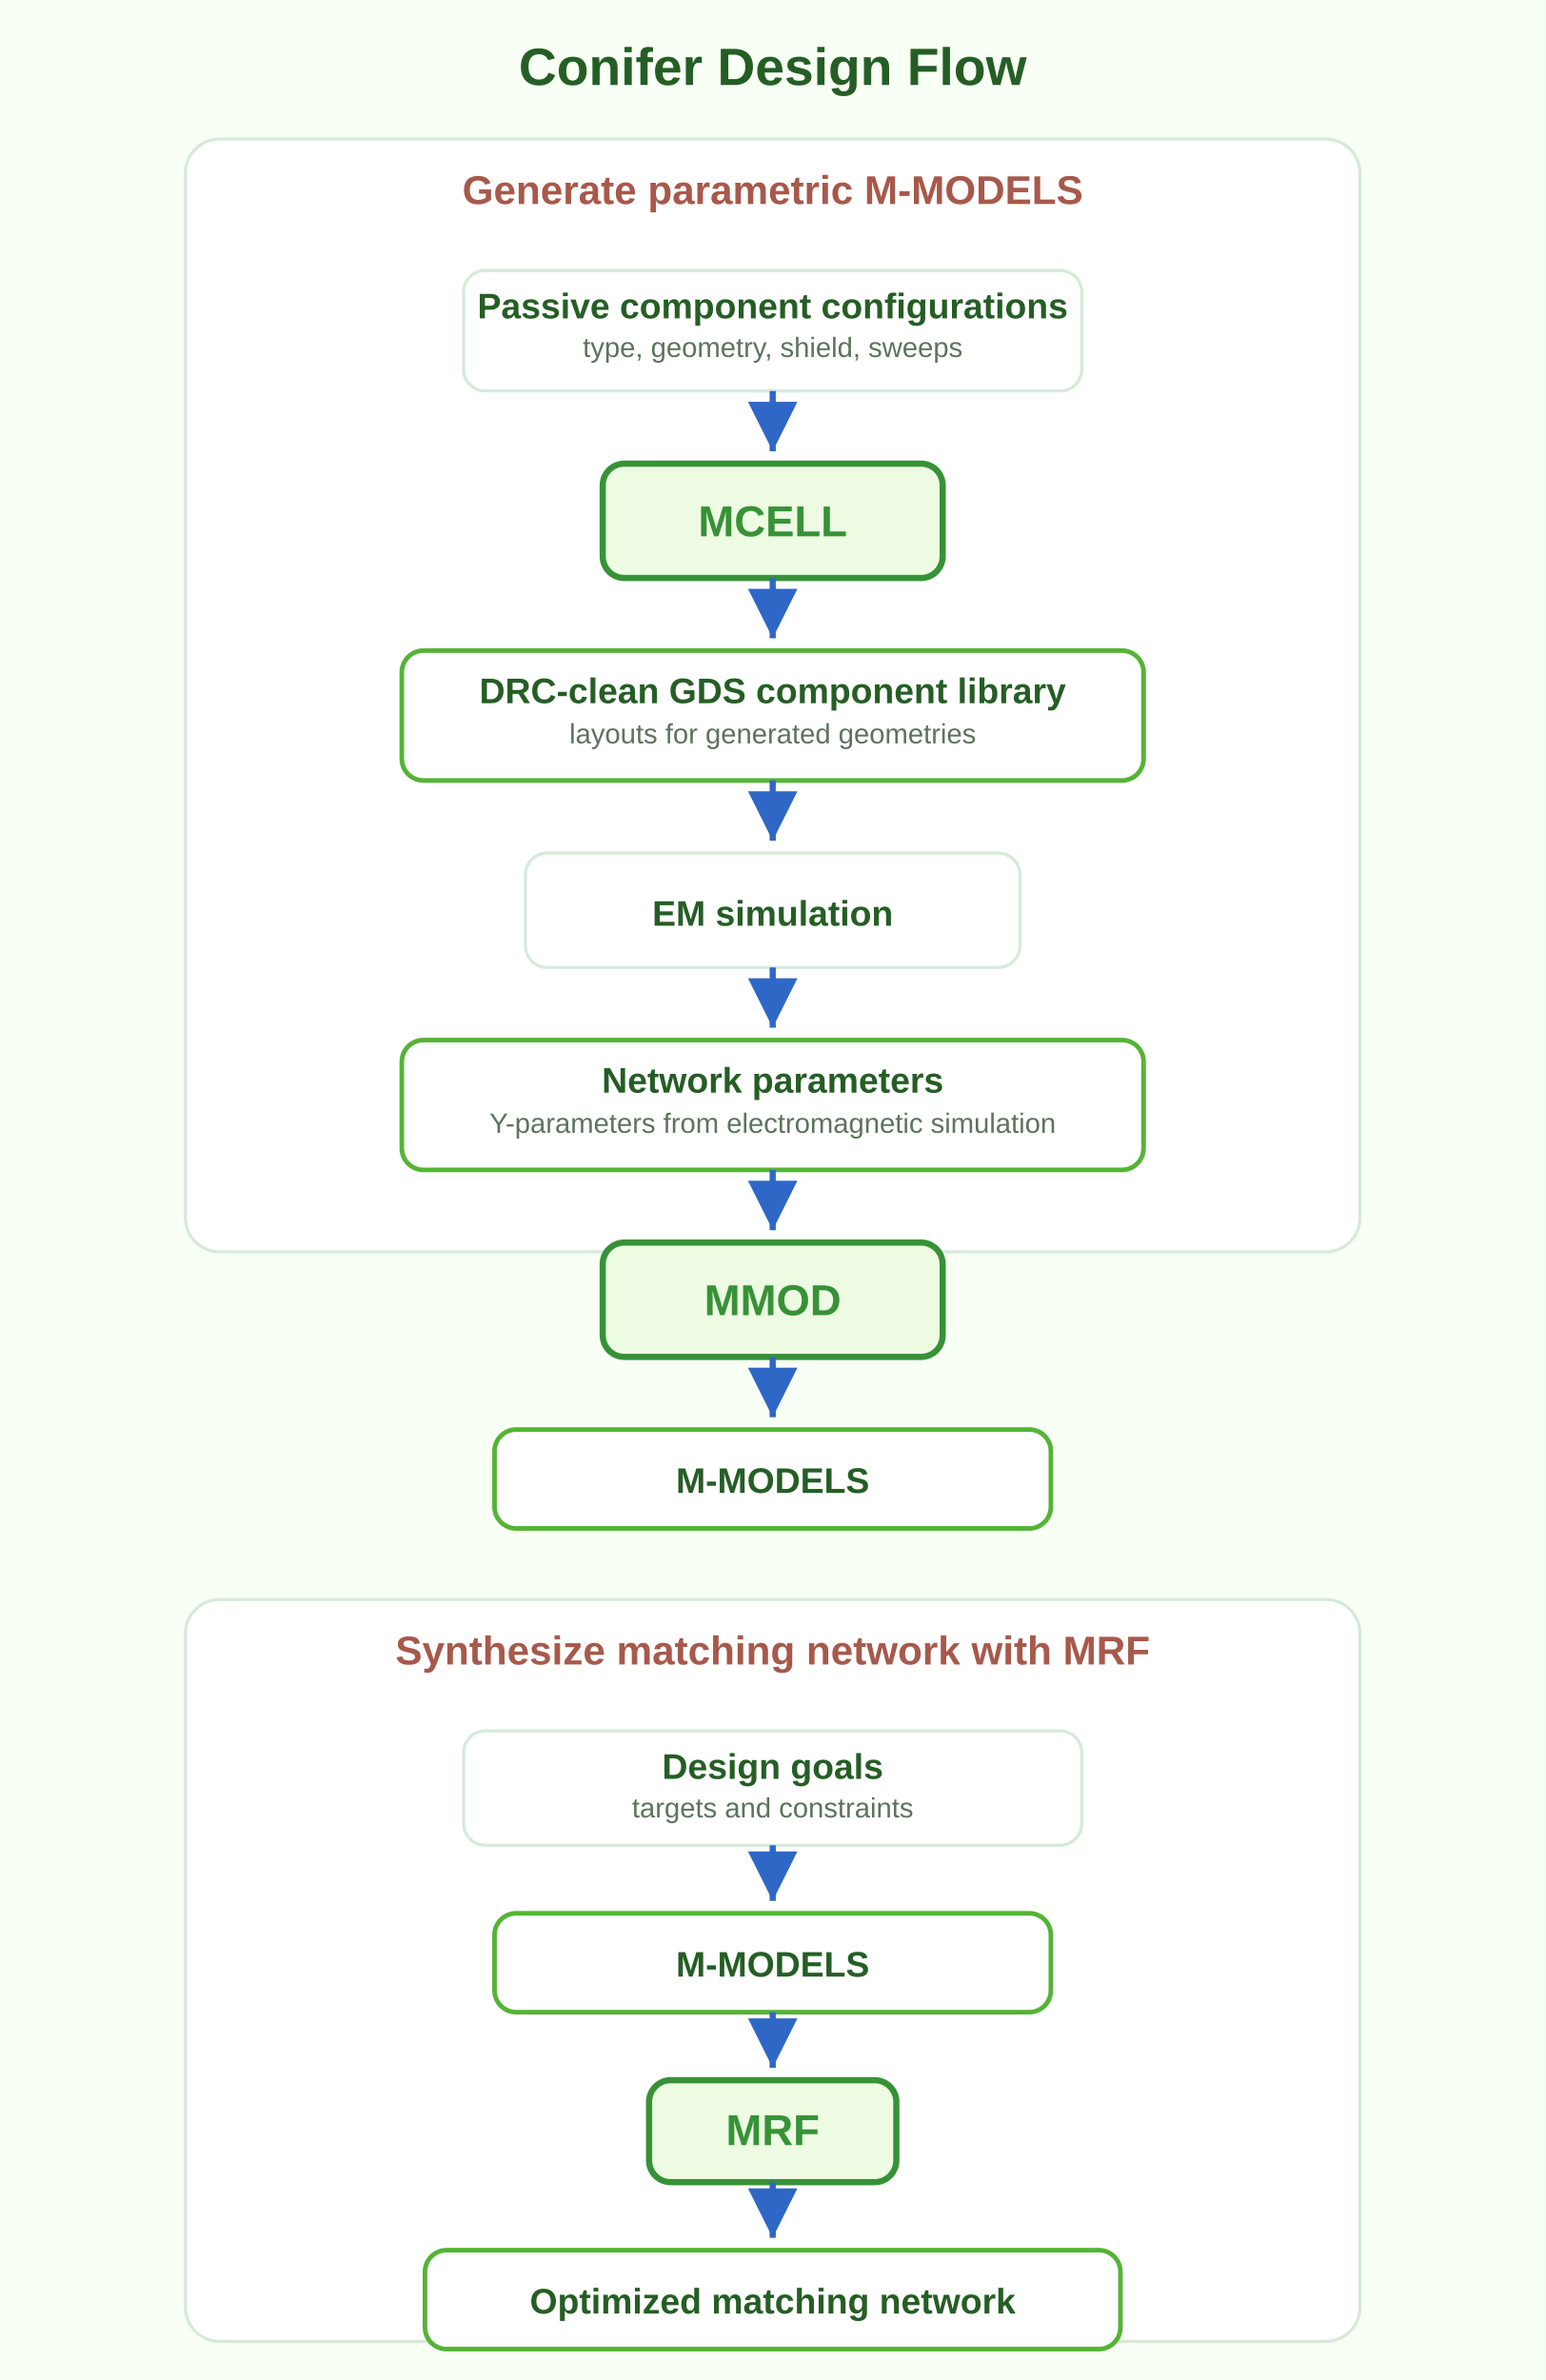
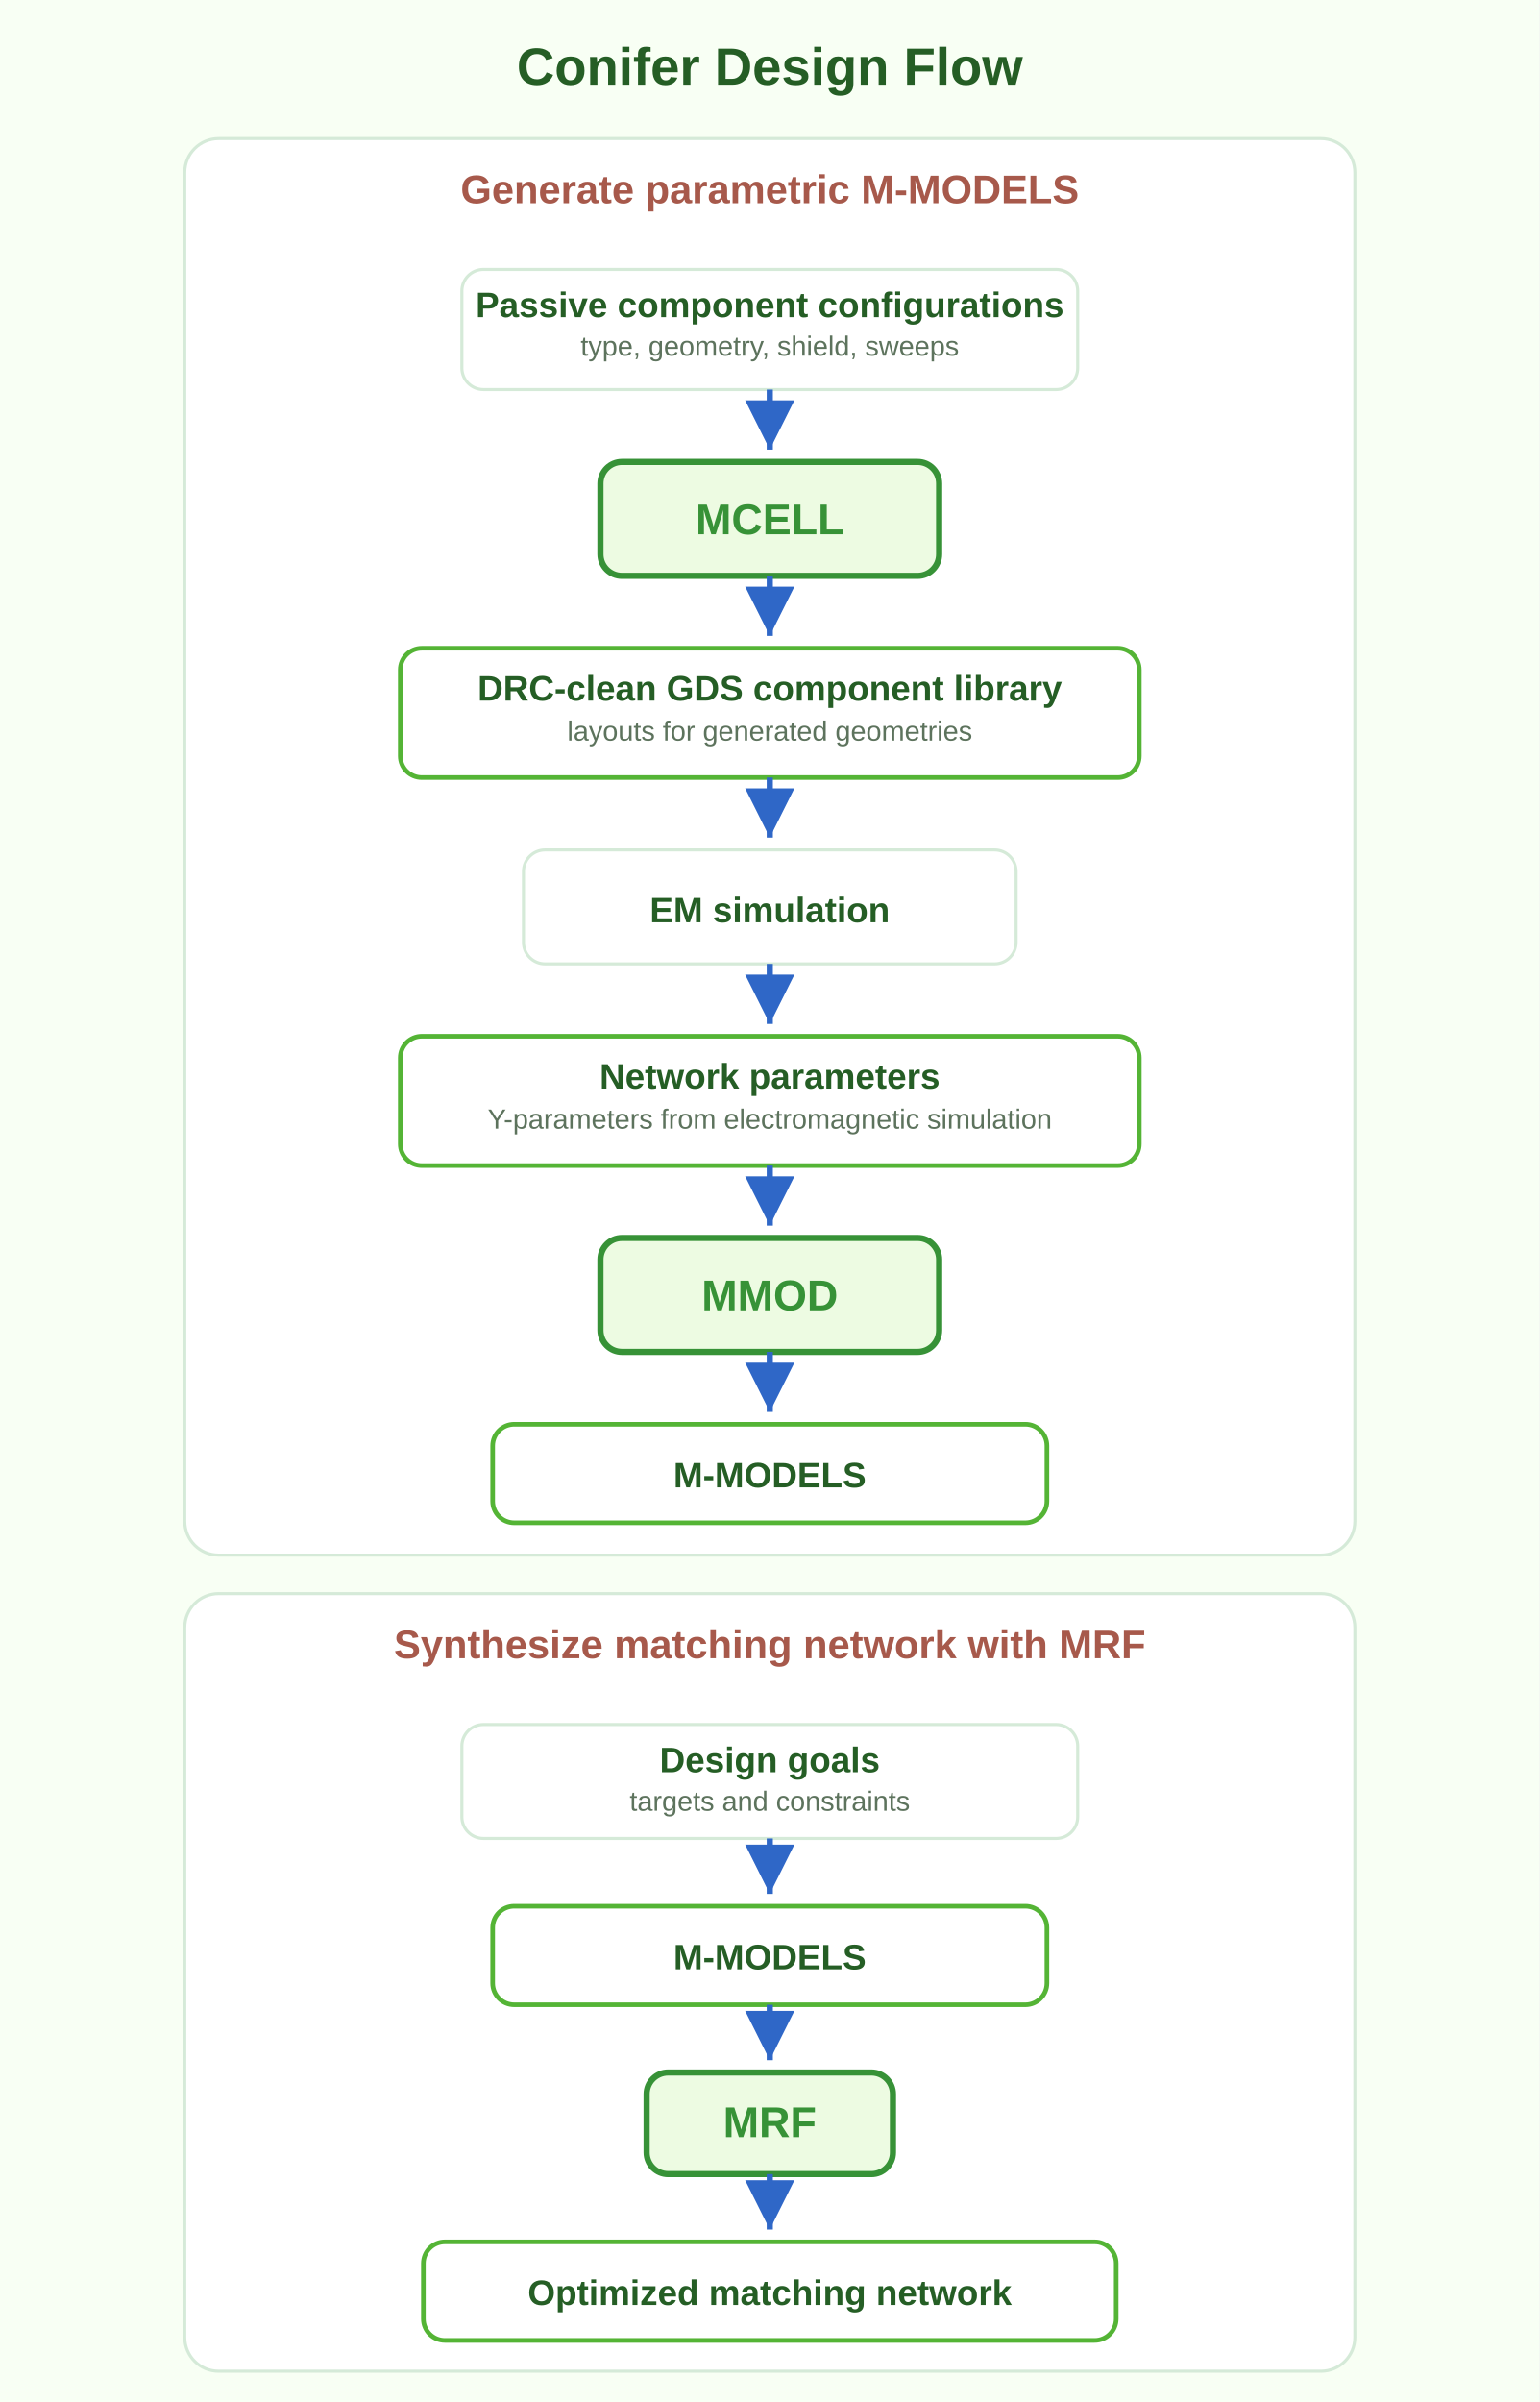
- <svg xmlns="http://www.w3.org/2000/svg" viewBox="0 0 1000 1540" role="img" aria-labelledby="title desc">
+ <svg xmlns="http://www.w3.org/2000/svg" viewBox="0 0 1000 1560" role="img" aria-labelledby="title desc">
  <defs>
    <marker id="arrow" markerWidth="12" markerHeight="12" refX="10" refY="6" orient="auto" markerUnits="strokeWidth">
      <path d="M2 2 L10 6 L2 10 Z" fill="#2f67c7" />
    </marker>
    <style>
      text{font-family:Poppins,Arial,sans-serif}
      .bg{fill:#f8fff4}
      .panel{fill:#fff;stroke:#d5ead8;stroke-width:2;rx:22}
      .box{fill:#fff;stroke:#d5ead8;stroke-width:2;rx:14}
      .tool{fill:#edfbe2;stroke:#379237;stroke-width:4;rx:14}
      .output{fill:#fff;stroke:#54b435;stroke-width:3;rx:14}
      .line{stroke:#2f67c7;stroke-width:4;fill:none;marker-end:url(#arrow)}
      .title{font-size:34px;font-weight:700;fill:#255e25}
      .sectionTitle{font-size:26px;font-weight:700;fill:#a7594b}
      .head{font-size:23px;font-weight:700;fill:#255e25}
      .toolText{font-size:28px;font-weight:700;fill:#379237}
      .body{font-size:18px;font-weight:500;fill:#5d735d}
    </style>
  </defs>
-   <rect class="bg" width="1000" height="1540" />
+   <rect class="bg" width="1000" height="1560" />
  <text x="500" y="55" text-anchor="middle" class="title">Conifer Design Flow</text>
-   <rect x="120" y="90" width="760" height="720" class="panel" />
+   <rect x="120" y="90" width="760" height="920" class="panel" />
  <text x="500" y="132" text-anchor="middle" class="sectionTitle">Generate parametric M-MODELS</text>
  <rect x="300" y="175" width="400" height="78" class="box" />
  <text x="500" y="206" text-anchor="middle" class="head">Passive component configurations</text>
  <text x="500" y="231" text-anchor="middle" class="body">type, geometry, shield, sweeps</text>
  <line x1="500" y1="253" x2="500" y2="292" class="line" />
  <rect x="390" y="300" width="220" height="74" class="tool" />
  <text x="500" y="347" text-anchor="middle" class="toolText">MCELL</text>
  <line x1="500" y1="374" x2="500" y2="413" class="line" />
  <rect x="260" y="421" width="480" height="84" class="output" />
  <text x="500" y="455" text-anchor="middle" class="head">DRC-clean GDS component library</text>
  <text x="500" y="481" text-anchor="middle" class="body">layouts for generated geometries</text>
  <line x1="500" y1="505" x2="500" y2="544" class="line" />
  <rect x="340" y="552" width="320" height="74" class="box" />
  <text x="500" y="599" text-anchor="middle" class="head">EM simulation</text>
  <line x1="500" y1="626" x2="500" y2="665" class="line" />
  <rect x="260" y="673" width="480" height="84" class="output" />
  <text x="500" y="707" text-anchor="middle" class="head">Network parameters</text>
  <text x="500" y="733" text-anchor="middle" class="body">Y-parameters from electromagnetic simulation</text>
  <line x1="500" y1="757" x2="500" y2="796" class="line" />
  <rect x="390" y="804" width="220" height="74" class="tool" />
  <text x="500" y="851" text-anchor="middle" class="toolText">MMOD</text>
  <line x1="500" y1="878" x2="500" y2="917" class="line" />
  <rect x="320" y="925" width="360" height="64" class="output" />
  <text x="500" y="966" text-anchor="middle" class="head">M-MODELS</text>
-   <rect x="120" y="1035" width="760" height="480" class="panel" />
+   <rect x="120" y="1035" width="760" height="505" class="panel" />
  <text x="500" y="1077" text-anchor="middle" class="sectionTitle">Synthesize matching network with MRF</text>
  <rect x="300" y="1120" width="400" height="74" class="box" />
  <text x="500" y="1151" text-anchor="middle" class="head">Design goals</text>
  <text x="500" y="1176" text-anchor="middle" class="body">targets and constraints</text>
  <line x1="500" y1="1194" x2="500" y2="1230" class="line" />
  <rect x="320" y="1238" width="360" height="64" class="output" />
  <text x="500" y="1279" text-anchor="middle" class="head">M-MODELS</text>
  <line x1="500" y1="1302" x2="500" y2="1338" class="line" />
  <rect x="420" y="1346" width="160" height="66" class="tool" />
  <text x="500" y="1388" text-anchor="middle" class="toolText">MRF</text>
  <line x1="500" y1="1412" x2="500" y2="1448" class="line" />
  <rect x="275" y="1456" width="450" height="64" class="output" />
  <text x="500" y="1497" text-anchor="middle" class="head">Optimized matching network</text>
</svg>
